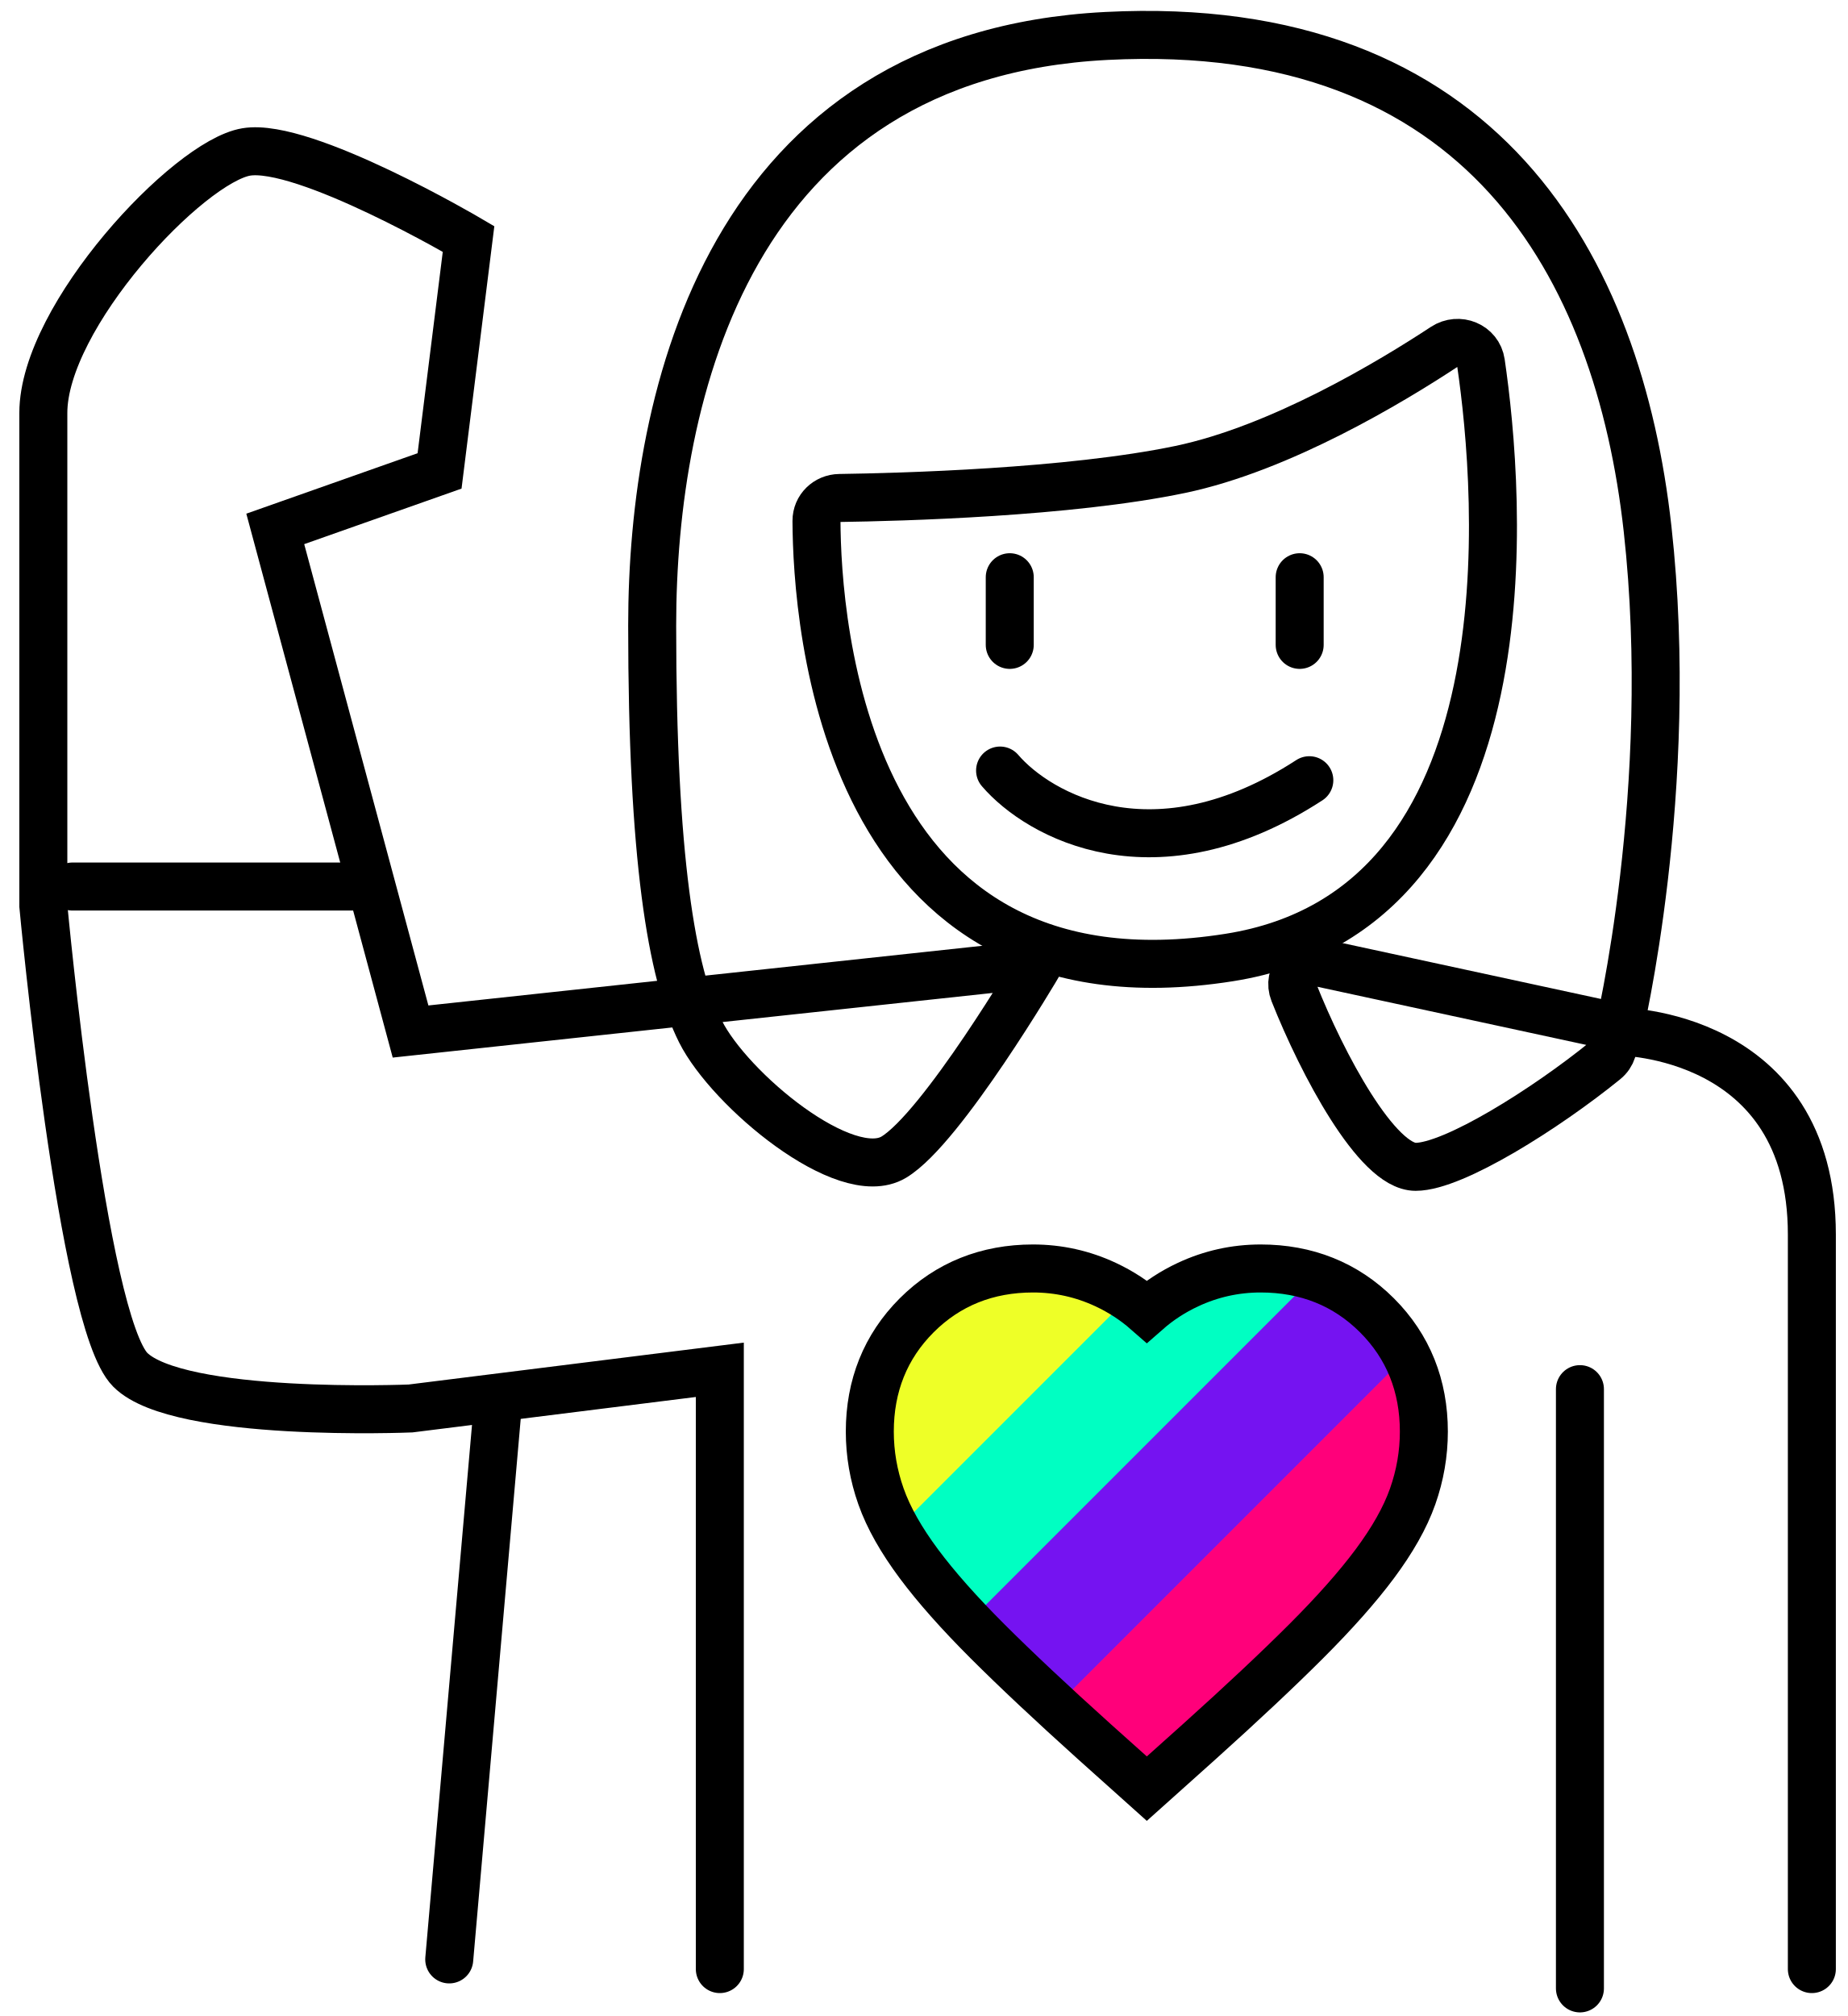
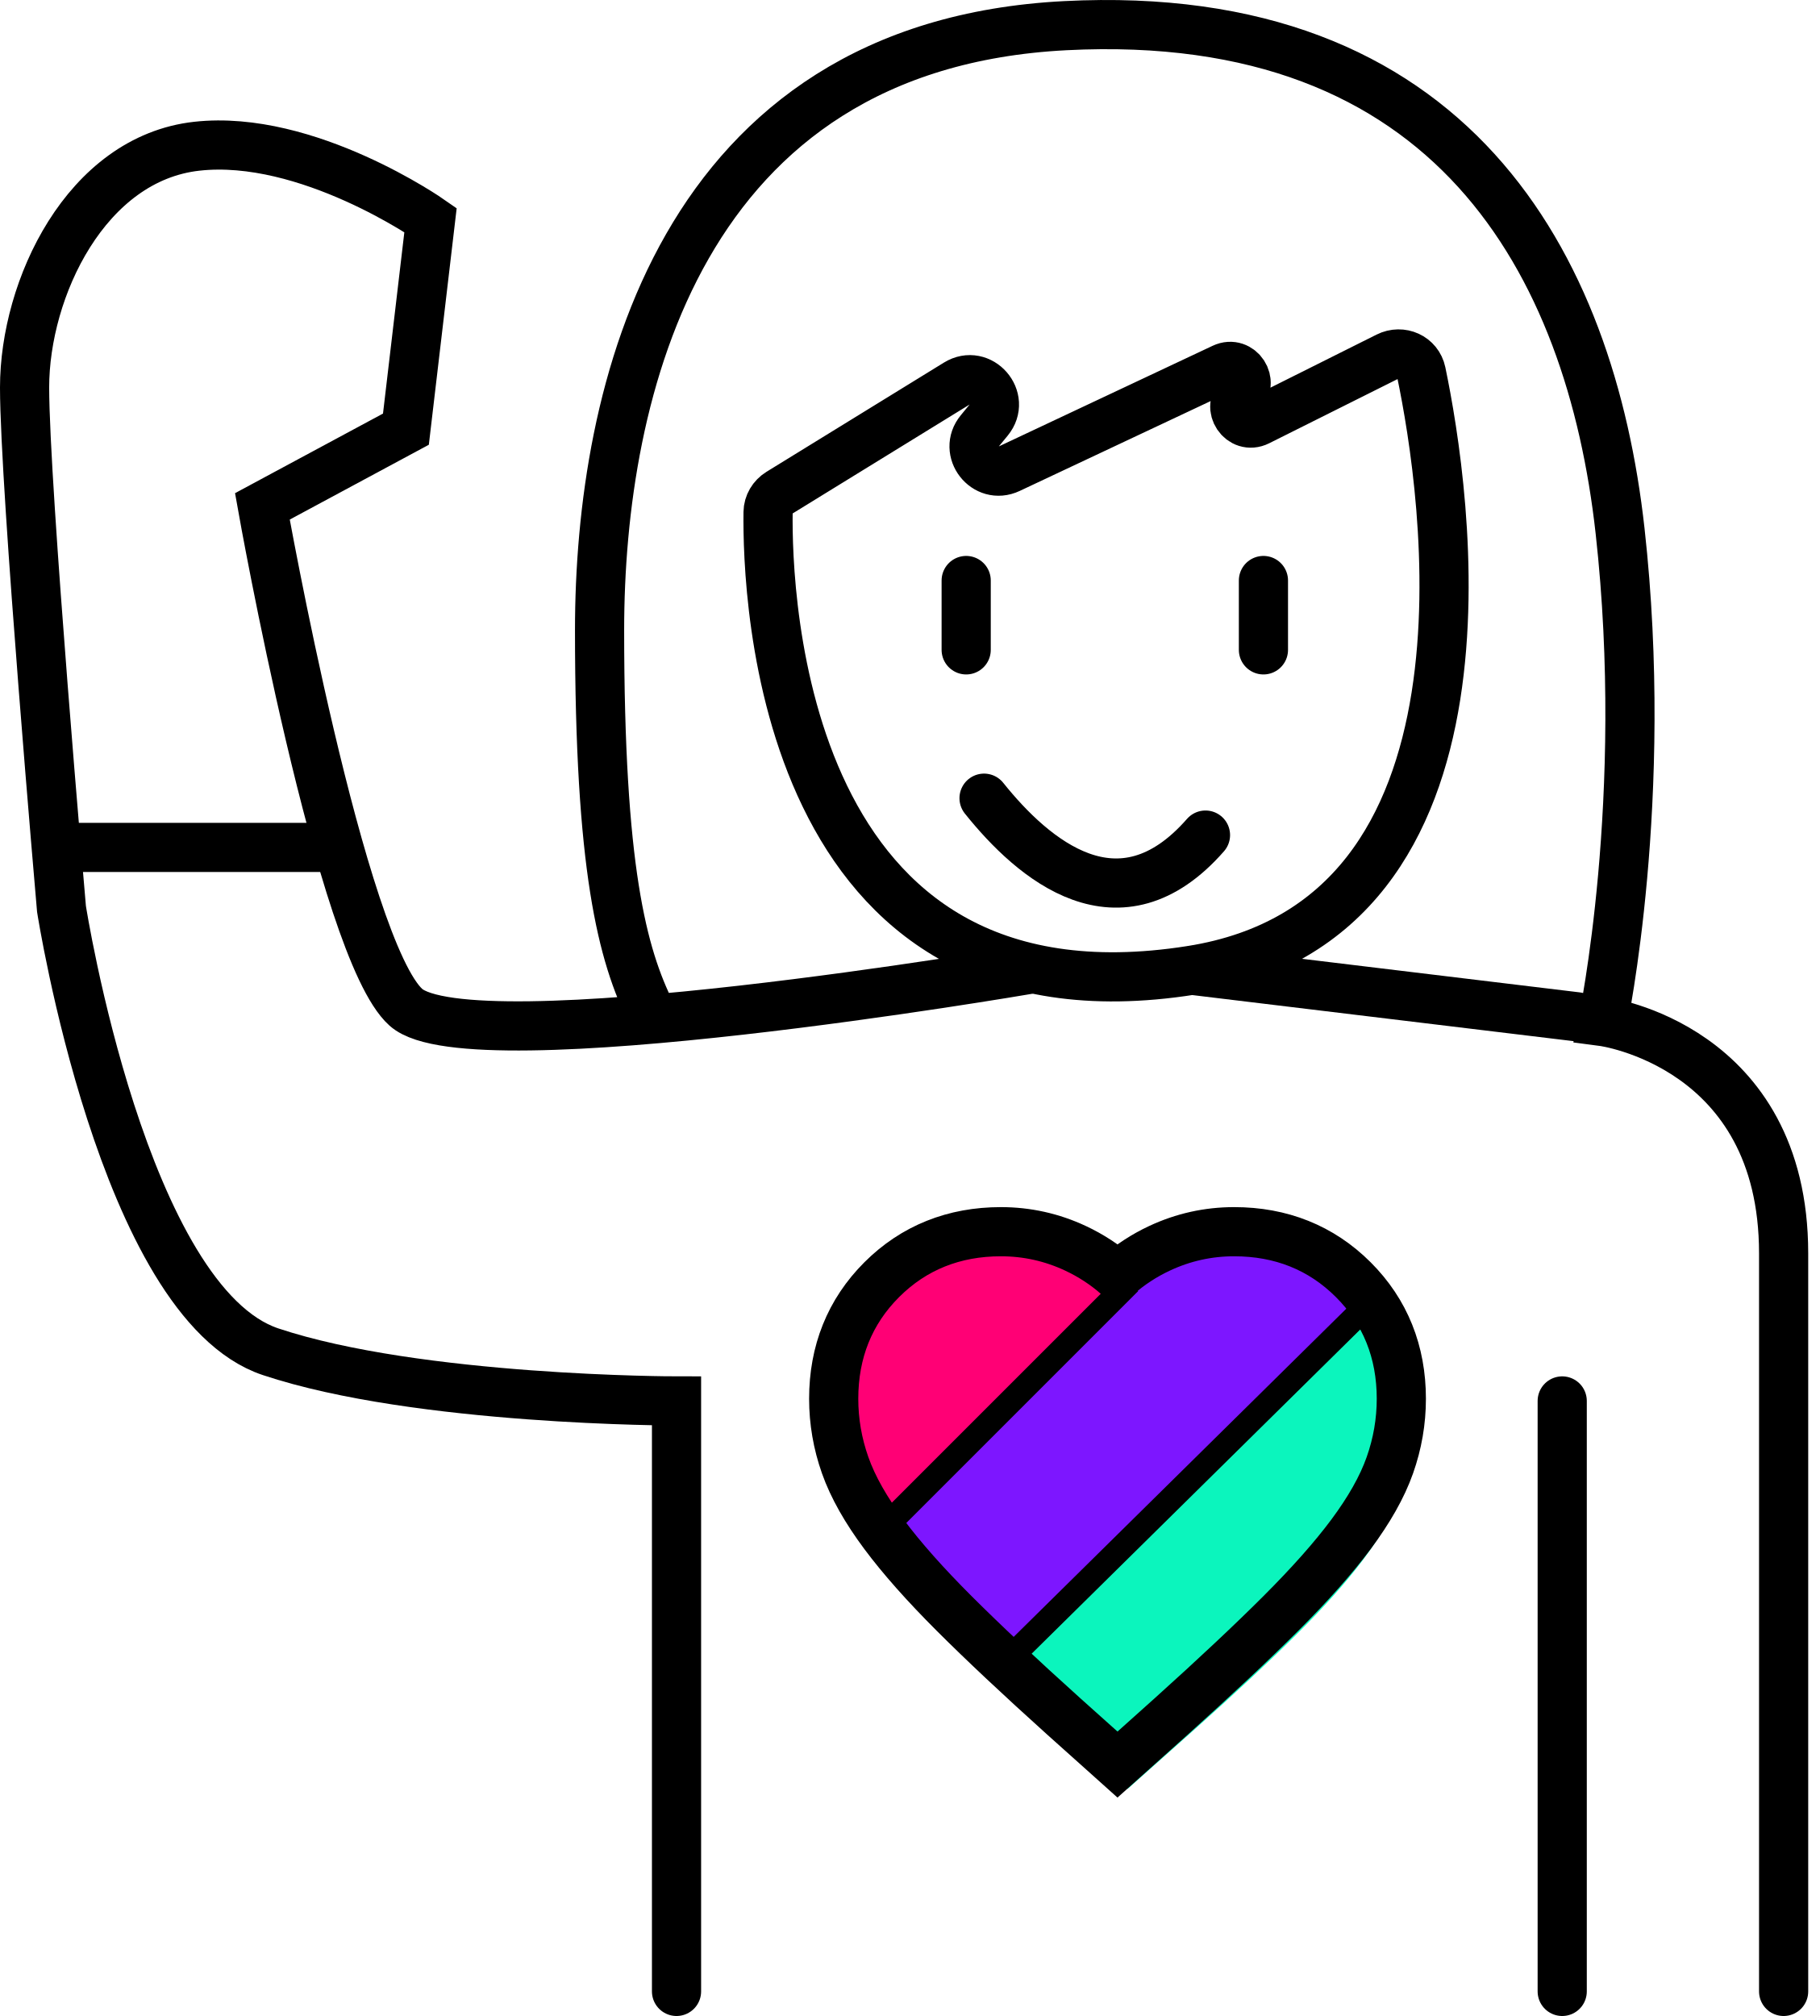
- <svg xmlns="http://www.w3.org/2000/svg" width="77" height="84" viewBox="0 0 77 84" fill="none">
-   <path d="M3.014 36.939H15.096" stroke="black" stroke-width="2" stroke-linecap="round" />
-   <path d="M29.997 82.045V57.075L17.109 58.686C17.109 58.686 7.444 59.089 5.43 57.075C3.417 55.062 1.806 37.744 1.806 37.744C1.806 37.744 1.806 21.232 1.806 17.205C1.806 13.178 7.847 6.734 10.263 6.331C12.679 5.928 19.526 9.956 19.526 9.956L18.318 19.621L11.471 22.038L17.109 42.98L43.287 40.16C43.287 40.16 39.26 47.007 37.246 48.215C35.232 49.423 30.4 45.396 29.191 42.98C27.983 40.563 27.178 35.73 27.178 26.065C27.178 16.399 30.4 2.304 46.106 1.498C61.813 0.693 67.451 11.164 68.659 22.038C69.867 32.911 67.451 42.98 67.451 42.98C67.451 42.98 75.505 42.98 75.505 51.437C75.505 59.894 75.505 82.045 75.505 82.045" stroke="black" stroke-width="2" stroke-linecap="round" />
-   <path d="M18.721 81.642L20.734 58.686" stroke="black" stroke-width="2" stroke-linecap="round" />
-   <mask id="mask0_170_477" style="mask-type:alpha" maskUnits="userSpaceOnUse" x="36" y="52" width="24" height="23">
-     <path d="M47.42 72.76L48.084 73.35L48.749 72.76L50.15 71.516L50.152 71.514C51.787 70.055 53.145 68.789 54.225 67.719C55.31 66.645 56.192 65.661 56.859 64.772C57.525 63.883 58.024 63.023 58.318 62.196L57.376 61.861L58.318 62.196C58.605 61.388 58.75 60.557 58.75 59.706C58.75 57.954 58.146 56.441 56.932 55.237C55.717 54.034 54.194 53.439 52.434 53.439C51.452 53.439 50.511 53.646 49.621 54.059C49.06 54.319 48.547 54.647 48.084 55.042C47.621 54.647 47.109 54.319 46.548 54.059C45.658 53.646 44.717 53.439 43.735 53.439C41.975 53.439 40.452 54.034 39.237 55.237C38.023 56.441 37.419 57.954 37.419 59.706C37.419 60.557 37.564 61.388 37.851 62.196C38.145 63.023 38.644 63.883 39.31 64.772C39.977 65.661 40.859 66.645 41.944 67.719C43.023 68.789 44.382 70.055 46.017 71.514L46.019 71.516L47.42 72.76Z" fill="#949494" stroke="black" stroke-width="2" />
+ <svg xmlns="http://www.w3.org/2000/svg" width="74" height="82" viewBox="0 0 74 82" fill="none">
+   <path d="M2.501 34.468H13.509" stroke="black" stroke-width="2" stroke-linecap="round" />
+   <path d="M27.518 81V56.983C27.518 56.983 17.011 56.983 11.007 54.982C5.003 52.98 2.501 36.969 2.501 36.969C2.501 36.969 1 19.791 1 15.76C1 11.73 3.502 6.448 8.005 5.948C12.508 5.447 17.512 8.95 17.512 8.95L16.511 17.456L10.672 20.597C10.672 20.597 13.877 38.619 16.511 40.972C19.144 43.326 41.792 39.44 41.792 39.44M26.506 41.241C25.297 38.823 24.388 35.3 24.388 25.627C24.388 15.955 27.612 1.85 43.33 1.044C59.047 0.238 64.689 10.716 65.898 21.597C67.108 32.479 65.198 41.55 65.198 41.55C65.198 41.55 72.55 42.516 72.55 50.979C72.55 59.442 72.55 81 72.55 81" stroke="black" stroke-width="2" stroke-linecap="round" />
+   <path d="M48.455 39.468C61.526 37.402 58.803 19.901 57.811 15.143C57.681 14.521 57.006 14.22 56.438 14.505L51.178 17.135C50.49 17.478 49.876 16.559 50.457 16.056C51.031 15.558 50.438 14.647 49.75 14.97L41.053 19.063C40.087 19.518 39.176 18.346 39.855 17.523L40.213 17.088C40.931 16.216 39.879 15.008 38.917 15.601L31.702 20.042C31.424 20.214 31.247 20.508 31.242 20.835C31.197 24.148 31.714 42.114 48.455 39.468Z" stroke="black" stroke-width="2" stroke-linecap="round" />
+   <path d="M39.3 23.612V26.433" stroke="black" stroke-width="2" stroke-linecap="round" />
+   <path d="M51.391 23.612V26.433" stroke="black" stroke-width="2" stroke-linecap="round" />
+   <path d="M63.544 81L63.544 56.983" stroke="black" stroke-width="2" stroke-linecap="round" />
+   <path d="M40.027 32.466C42.029 34.968 45.531 37.97 49.034 33.967" stroke="black" stroke-width="2" stroke-linecap="round" />
+   <path d="M64.143 41.358L48.533 39.471" stroke="black" stroke-width="2" stroke-linecap="round" />
+   <mask id="mask0_220_67" style="mask-type:alpha" maskUnits="userSpaceOnUse" x="34" y="50" width="24" height="23">
+     <path d="M45.203 70.836L45.867 71.426L46.531 70.836L47.932 69.591L47.934 69.589C49.569 68.13 50.928 66.865 52.007 65.795C53.092 64.72 53.974 63.737 54.641 62.847C55.307 61.958 55.806 61.099 56.1 60.272C56.387 59.464 56.532 58.632 56.532 57.782C56.532 56.03 55.928 54.516 54.714 53.313C53.5 52.11 51.977 51.515 50.216 51.515C49.234 51.515 48.293 51.722 47.403 52.134C46.842 52.394 46.33 52.722 45.867 53.117C45.404 52.722 44.891 52.394 44.33 52.134C43.441 51.722 42.5 51.515 41.517 51.515C39.757 51.515 38.234 52.11 37.02 53.313C35.805 54.516 35.201 56.03 35.201 57.782C35.201 58.632 35.346 59.464 35.633 60.272C35.928 61.099 36.426 61.958 37.093 62.847C37.76 63.737 38.642 64.72 39.726 65.795C40.806 66.865 42.164 68.13 43.799 69.589L43.801 69.591L45.203 70.836Z" fill="#949494" stroke="black" stroke-width="2" />
  </mask>
-   <g mask="url(#mask0_170_477)">
-     <rect x="27.875" y="66.083" width="30.551" height="5.073" transform="rotate(-45 27.875 66.0833)" fill="#EEFF27" />
-     <rect x="30.884" y="70.209" width="30.551" height="5.073" transform="rotate(-45 30.8838 70.2093)" fill="#00FFC2" />
-     <rect x="35.734" y="72.216" width="30.551" height="5.073" transform="rotate(-45 35.7344 72.2156)" fill="#7513F1" />
-     <rect x="39.254" y="75.838" width="30.551" height="5.073" transform="rotate(-45 39.2539 75.8379)" fill="#FF007A" />
+   <g mask="url(#mask0_220_67)">
+     <rect x="19.271" y="69.544" width="45" height="7.603" transform="rotate(-45 19.2715 69.5442)" fill="#FF0075" />
+     <rect x="22.274" y="76.446" width="45.578" height="7.712" transform="rotate(-45 22.2744 76.4458)" fill="#7D16FF" />
+     <rect x="30.191" y="78.825" width="45.763" height="8.259" transform="rotate(-45 30.1914 78.825)" fill="#0BF5BD" />
+     <line x1="34.943" y1="63.161" x2="45.943" y2="52.161" stroke="black" />
+     <path d="M40.663 67.843L55.339 53.363" stroke="black" />
  </g>
-   <path d="M47.124 73.929L47.791 74.527L48.459 73.929L49.987 72.56L49.989 72.558C51.772 70.954 53.253 69.563 54.429 68.388C55.61 67.207 56.569 66.129 57.293 65.156C58.016 64.183 58.554 63.247 58.87 62.35C59.179 61.472 59.336 60.57 59.336 59.648C59.336 57.748 58.688 56.11 57.382 54.805C56.076 53.5 54.437 52.853 52.536 52.853C51.476 52.853 50.462 53.078 49.503 53.527C48.876 53.82 48.304 54.193 47.791 54.643C47.278 54.193 46.707 53.82 46.08 53.527C45.121 53.078 44.106 52.853 43.046 52.853C41.146 52.853 39.507 53.5 38.201 54.805C36.895 56.11 36.247 57.748 36.247 59.648C36.247 60.57 36.403 61.472 36.713 62.35C37.029 63.247 37.567 64.183 38.29 65.156C39.014 66.129 39.972 67.207 41.153 68.388C42.33 69.563 43.811 70.954 45.593 72.558L45.595 72.56L47.124 73.929Z" stroke="black" stroke-width="2" />
-   <path d="M51.227 39.896C64.036 37.871 62.492 20.428 61.714 15.112C61.608 14.391 60.784 14.058 60.175 14.458C57.989 15.897 53.366 18.687 49.181 19.561C44.549 20.528 37.511 20.713 34.985 20.749C34.454 20.756 34.023 21.172 34.025 21.702C34.042 25.889 35.118 42.442 51.227 39.896Z" stroke="black" stroke-width="2" stroke-linecap="round" />
-   <path d="M42.079 24.051V26.87" stroke="black" stroke-width="2" stroke-linecap="round" />
-   <path d="M54.161 24.051V26.87" stroke="black" stroke-width="2" stroke-linecap="round" />
-   <path d="M65.84 82.85V57.881" stroke="black" stroke-width="2" stroke-linecap="round" />
-   <path d="M41.676 32.106C43.287 33.985 48.12 36.697 54.563 32.509" stroke="black" stroke-width="2" stroke-linecap="round" />
-   <path d="M55.011 40.116L66.463 42.592C67.237 42.759 67.499 43.696 66.884 44.195C64.436 46.182 60.577 48.618 58.993 48.618C57.383 48.618 55.103 44.336 53.92 41.353C53.639 40.645 54.266 39.955 55.011 40.116Z" stroke="black" stroke-width="2" stroke-linecap="round" />
+   <path d="M44.788 71.175L45.455 71.773L46.123 71.175L47.651 69.806L47.653 69.804C49.436 68.199 50.917 66.808 52.093 65.633C53.274 64.453 54.233 63.375 54.957 62.402C55.68 61.429 56.218 60.493 56.534 59.596C56.844 58.718 57 57.816 57 56.893C57 54.993 56.352 53.356 55.046 52.051C53.74 50.746 52.101 50.099 50.2 50.099C49.14 50.099 48.126 50.324 47.167 50.773C46.54 51.066 45.968 51.439 45.455 51.889C44.942 51.439 44.371 51.066 43.744 50.773C42.785 50.324 41.77 50.099 40.711 50.099C38.81 50.099 37.171 50.746 35.865 52.051C34.559 53.356 33.911 54.993 33.911 56.893C33.911 57.816 34.067 58.718 34.377 59.596C34.693 60.493 35.231 61.429 35.954 62.402C36.678 63.375 37.636 64.453 38.817 65.633C39.994 66.808 41.475 68.199 43.257 69.804L43.259 69.806L44.788 71.175Z" stroke="black" stroke-width="2" />
</svg>
